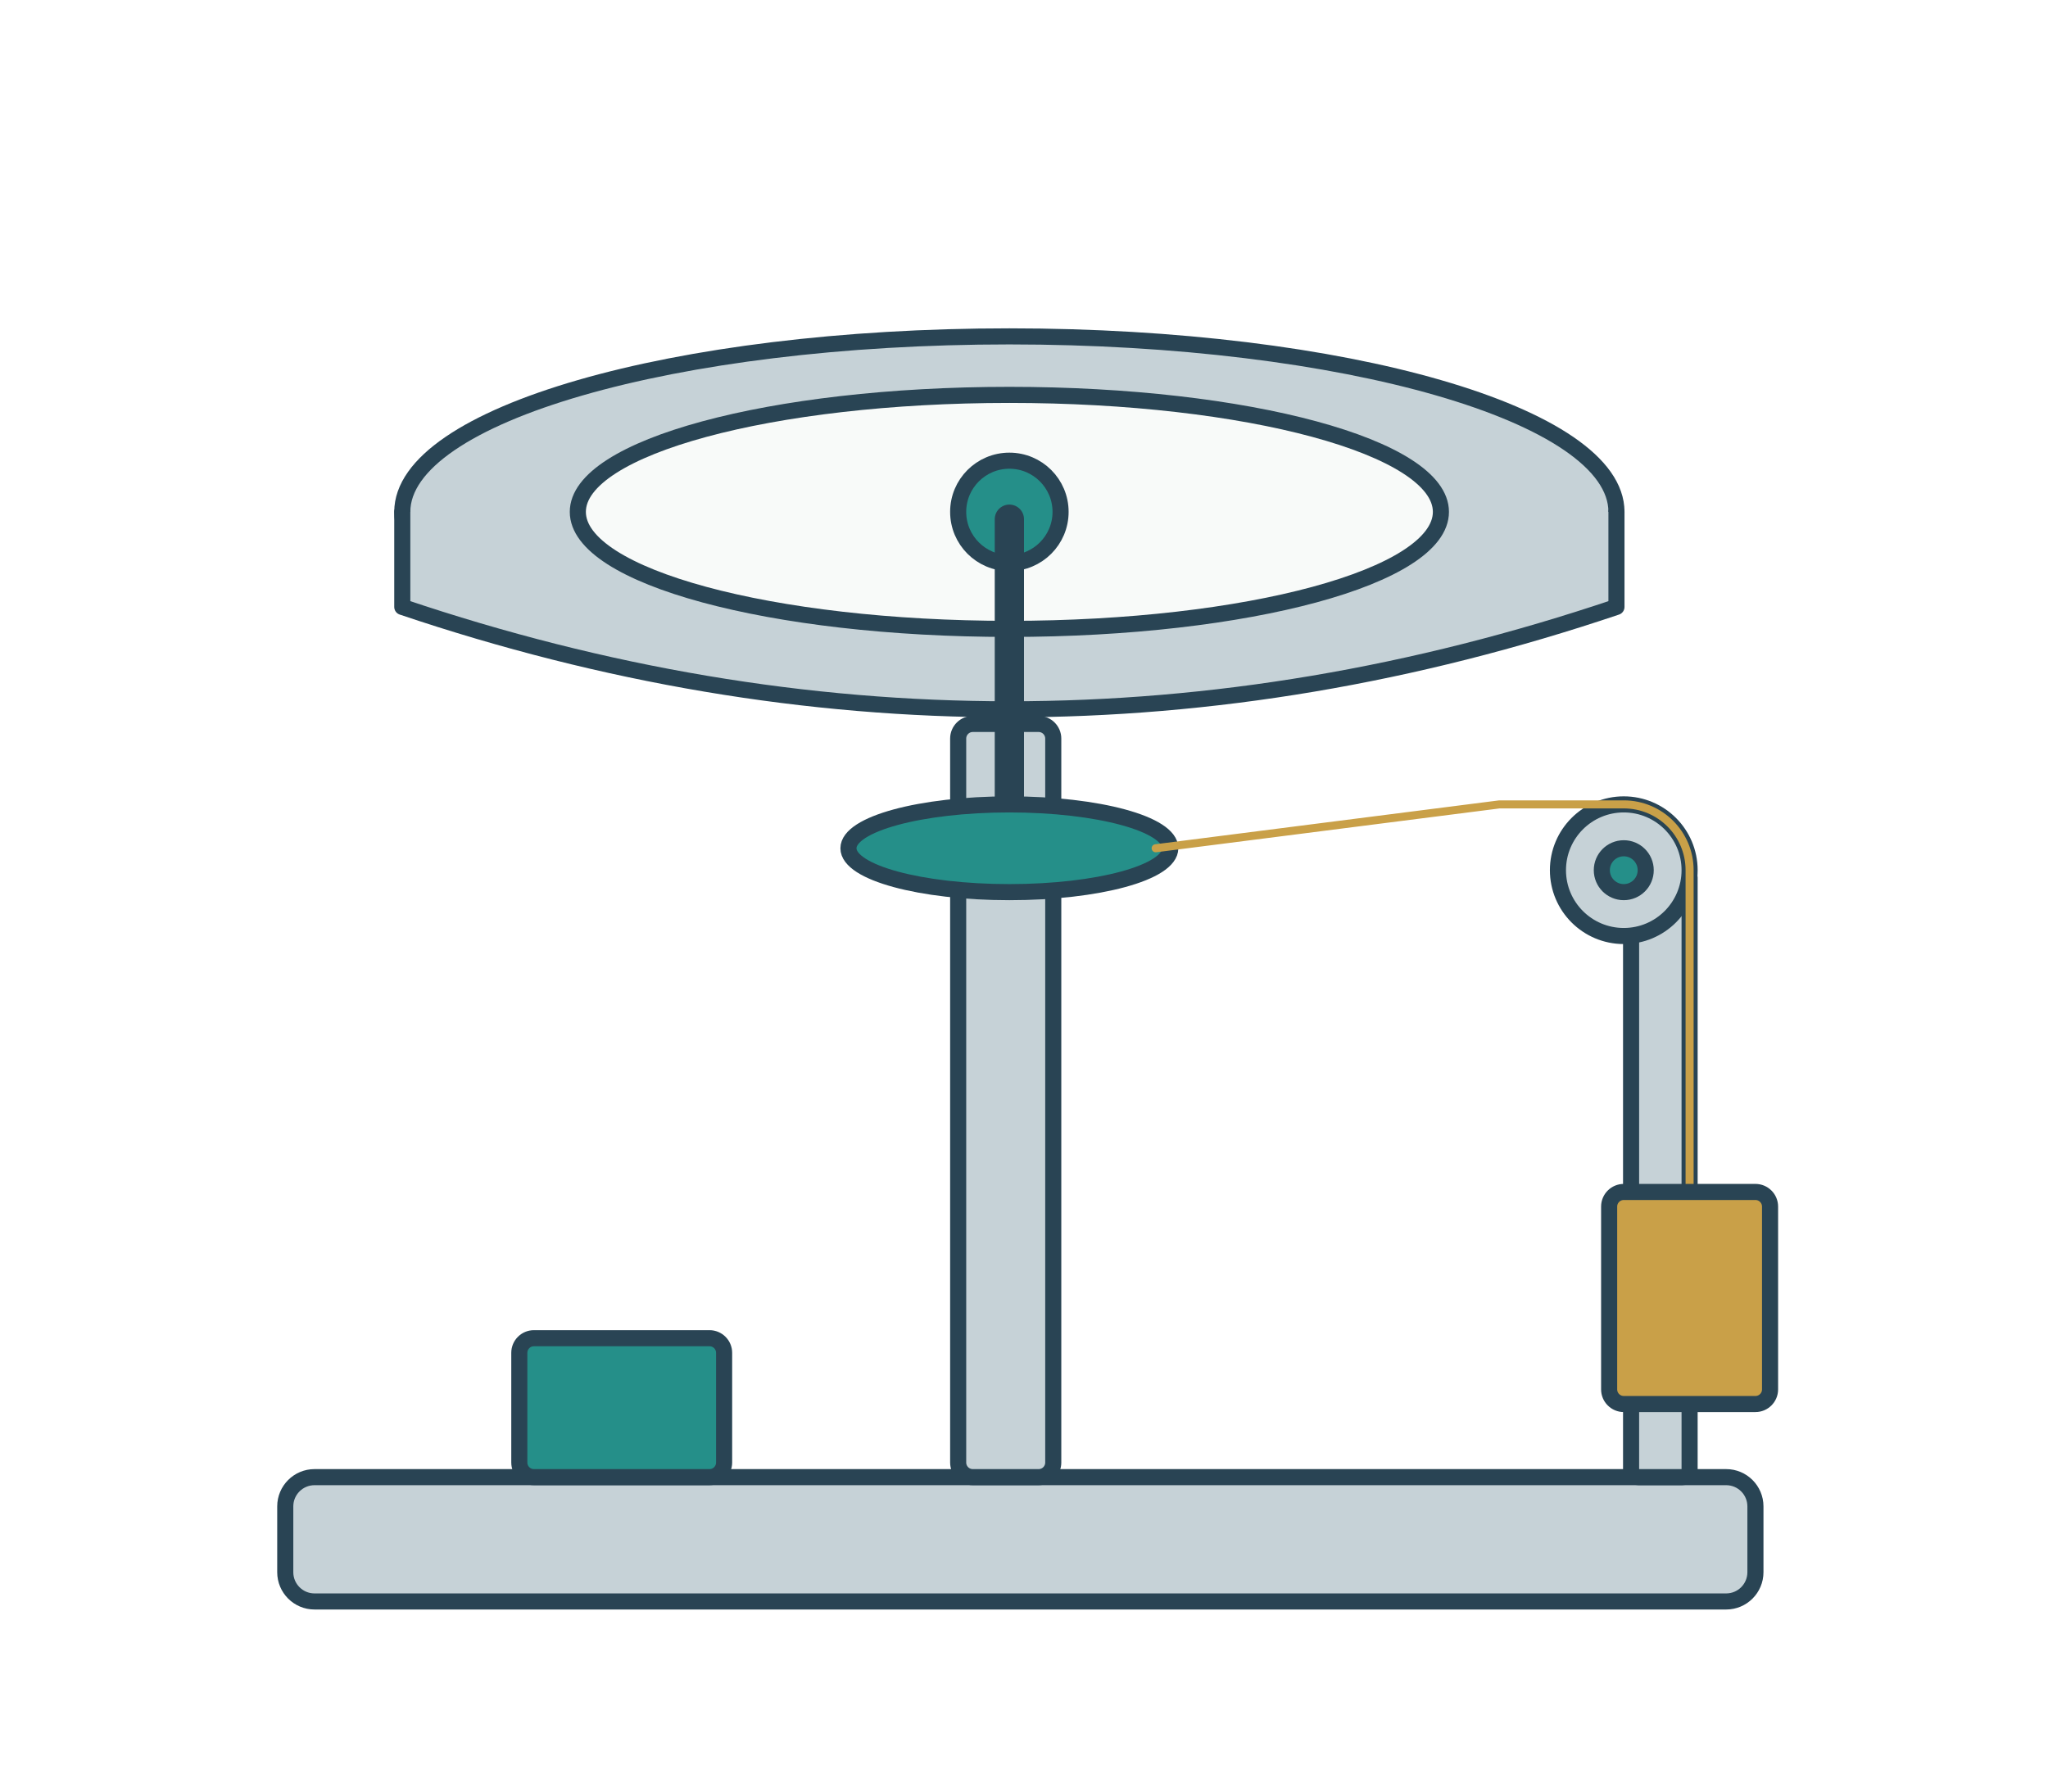
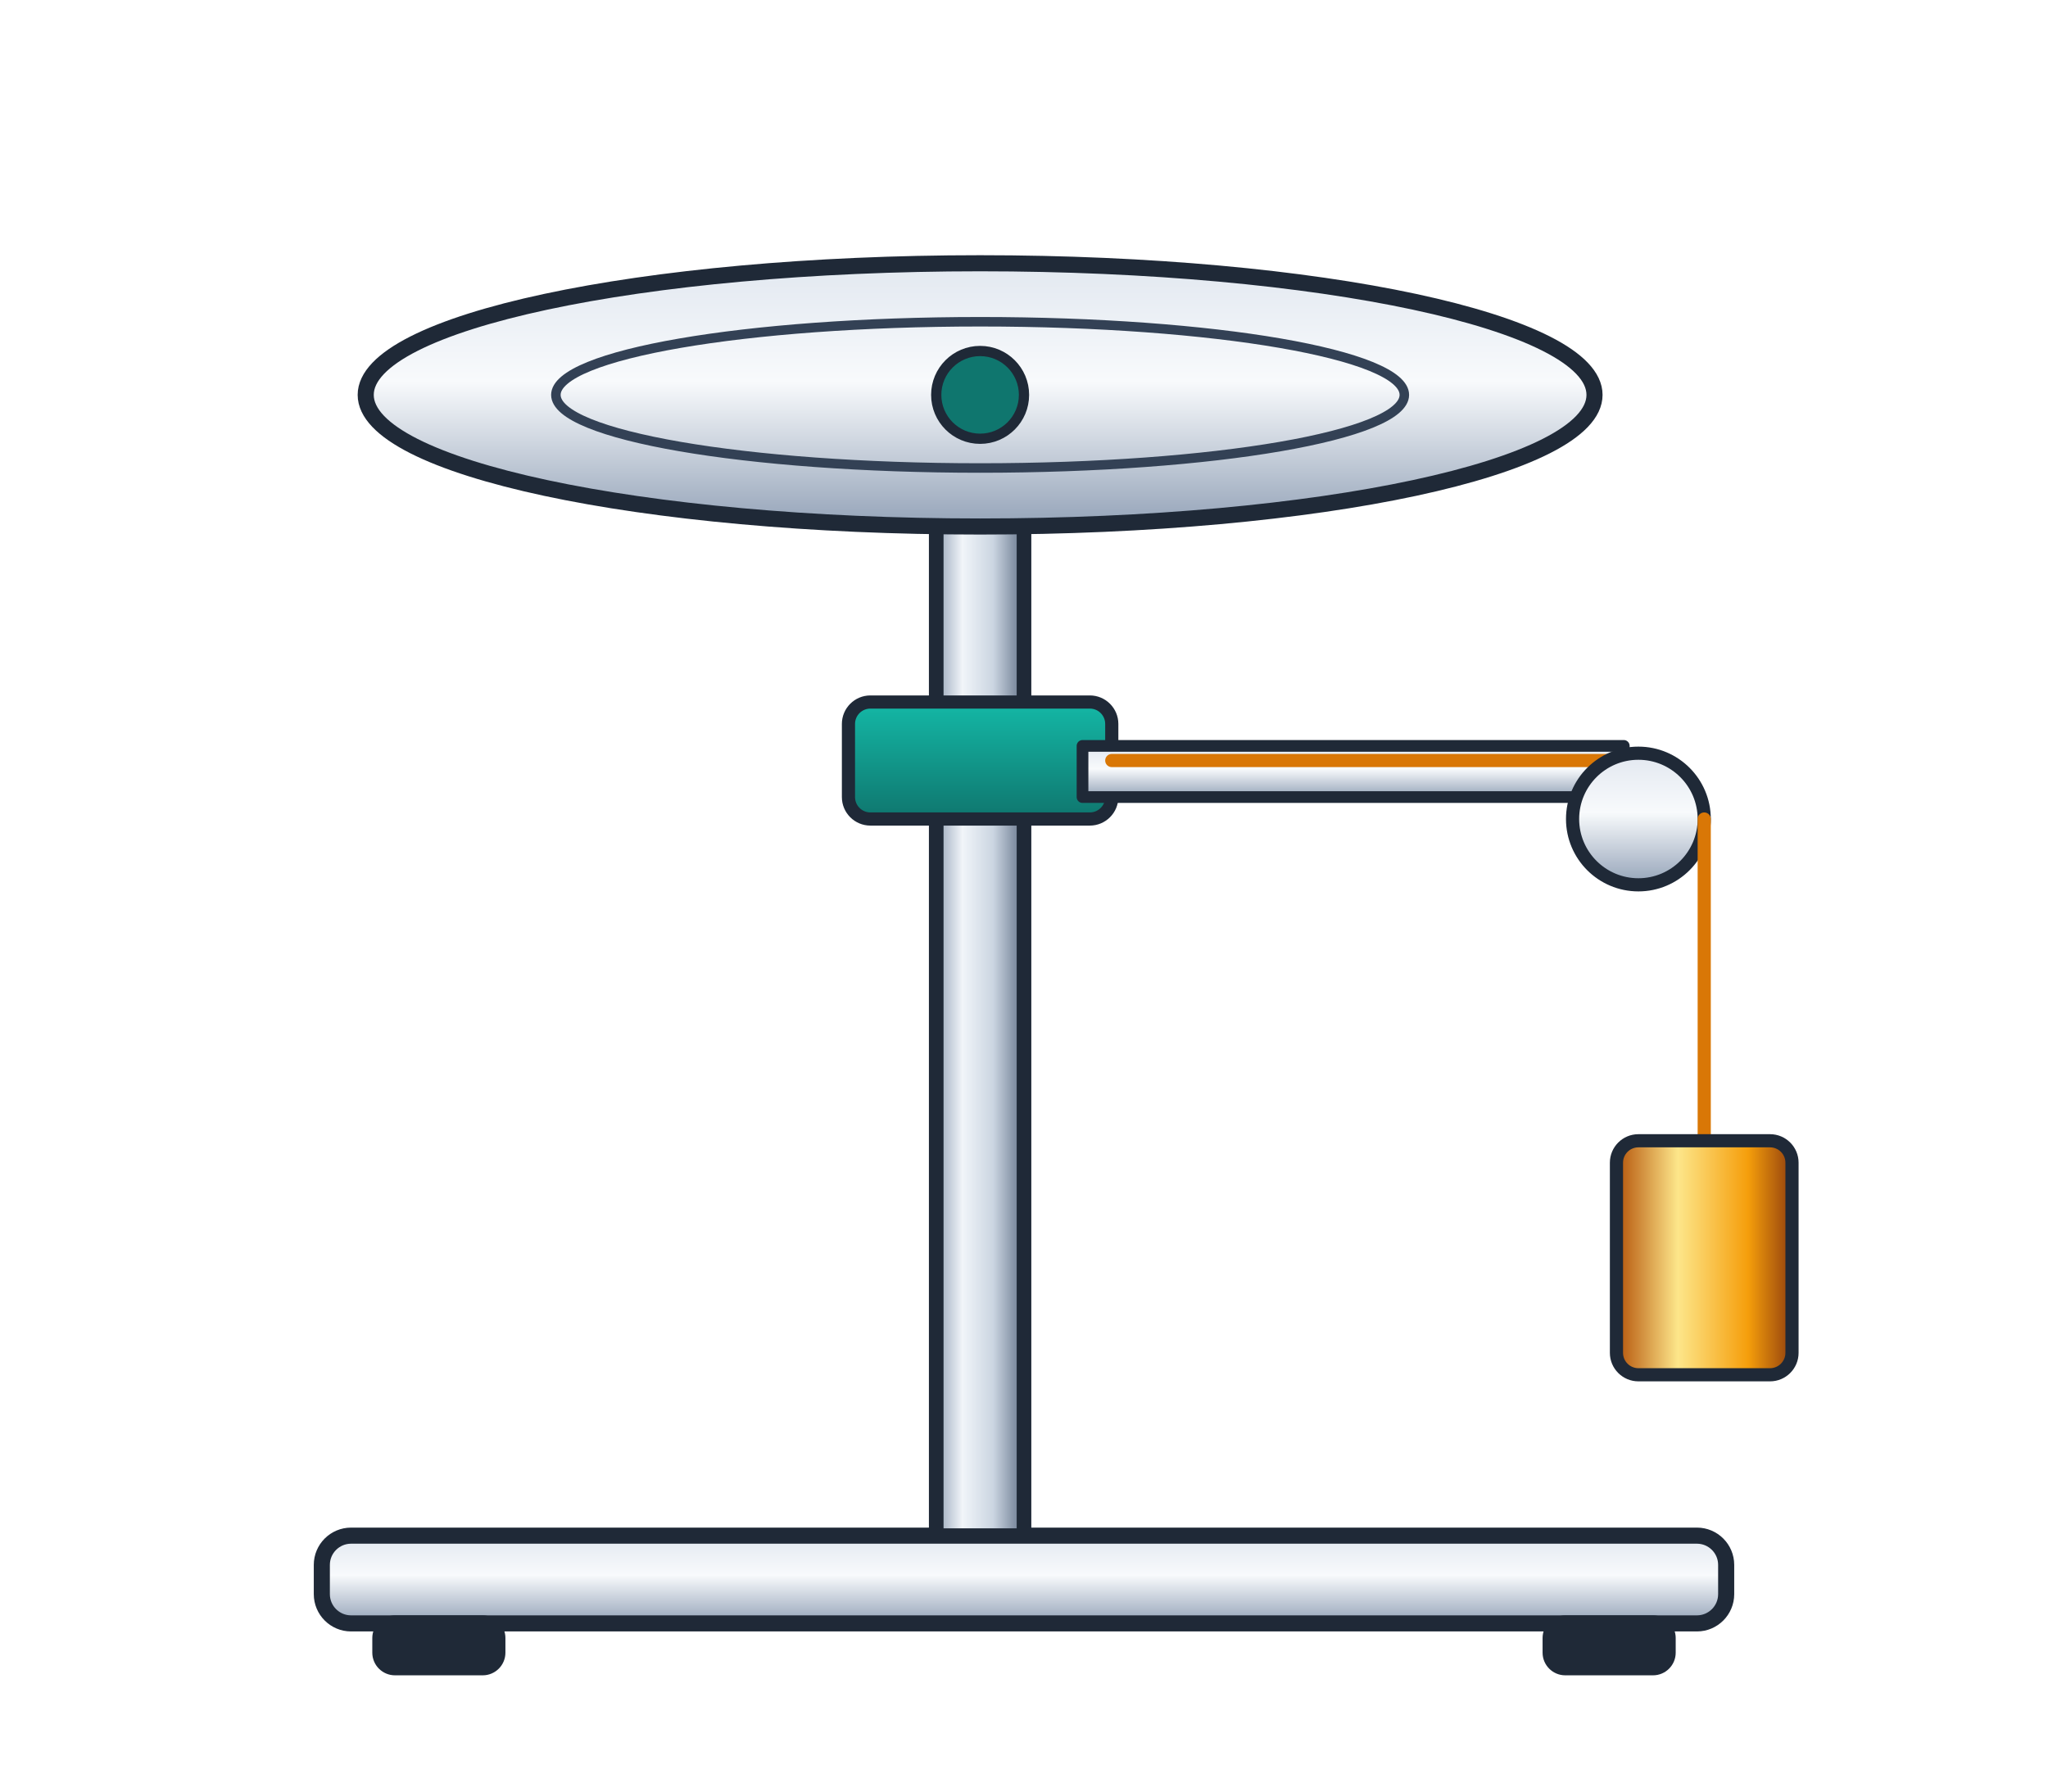
<svg xmlns="http://www.w3.org/2000/svg" width="280" height="245" viewBox="0 0 280 245">
-   <g stroke="#294454" stroke-width="2.2" stroke-linejoin="round" stroke-linecap="round">
-     <rect x="39" y="202" width="201" height="17" fill="#c6d2d7" rx="4" />
-     <rect x="131" y="99" width="13" height="103" fill="#c6d2d7" rx="2" />
-     <ellipse cx="138" cy="70" rx="83" ry="24" fill="#c6d2d7" />
-     <path d="M55 70 V83 Q138 111 221 83 V70" fill="#c6d2d7" />
-     <ellipse cx="138" cy="70" rx="59" ry="16" fill="#f8faf9" />
-     <ellipse cx="138" cy="70" rx="7" ry="7" fill="#258f89" />
-     <line x1="138" y1="71" x2="138" y2="116" stroke-width="4" />
-     <ellipse cx="138" cy="116" rx="22" ry="6" fill="#258f89" />
-     <rect x="223" y="119" width="8" height="83" fill="#c6d2d7" rx="1" />
-     <ellipse cx="222" cy="119" rx="9" ry="9" fill="#c6d2d7" />
-     <ellipse cx="222" cy="119" rx="3" ry="3" fill="#258f89" />
-     <path d="M158 116 L205 110 H222 A9 9 0 0 1 231 119 V163" fill="none" stroke-width="1.1" stroke="#c9a048" />
-     <rect x="220" y="163" width="22" height="29" fill="#c9a048" rx="2" />
-     <rect x="71" y="183" width="28" height="19" fill="#258f89" rx="2" />
+   <defs>
+     <linearGradient id="g-chassis" x1="0" y1="0" x2="0" y2="1">
+       <stop offset="0%" stop-color="#FFFFFF" />
+       <stop offset="55%" stop-color="#F8FAFC" />
+       <stop offset="100%" stop-color="#E2E8F0" />
+     </linearGradient>
+     <linearGradient id="g-chassis-h" x1="0" y1="0" x2="1" y2="0">
+       <stop offset="0%" stop-color="#E2E8F0" />
+       <stop offset="22%" stop-color="#F8FAFC" />
+       <stop offset="80%" stop-color="#F1F5F9" />
+       <stop offset="100%" stop-color="#CBD5E1" />
+     </linearGradient>
+     <linearGradient id="g-bezel" x1="0" y1="0" x2="0" y2="1">
+       <stop offset="0%" stop-color="#475569" />
+       <stop offset="100%" stop-color="#1E293B" />
+     </linearGradient>
+     <linearGradient id="g-metal" x1="0" y1="0" x2="1" y2="0">
+       <stop offset="0%" stop-color="#94A3B8" />
+       <stop offset="30%" stop-color="#F1F5F9" />
+       <stop offset="65%" stop-color="#CBD5E1" />
+       <stop offset="100%" stop-color="#64748B" />
+     </linearGradient>
+     <linearGradient id="g-metal-v" x1="0" y1="0" x2="0" y2="1">
+       <stop offset="0%" stop-color="#E2E8F0" />
+       <stop offset="45%" stop-color="#F8FAFC" />
+       <stop offset="100%" stop-color="#94A3B8" />
+     </linearGradient>
+     <linearGradient id="g-teal" x1="0" y1="0" x2="0" y2="1">
+       <stop offset="0%" stop-color="#14B8A6" />
+       <stop offset="100%" stop-color="#0F766E" />
+     </linearGradient>
+     <linearGradient id="g-glass" x1="0" y1="0" x2="1" y2="0">
+       <stop offset="0%" stop-color="#E6F2F7" stop-opacity="0.82" />
+       <stop offset="28%" stop-color="#F8FCFE" stop-opacity="0.65" />
+       <stop offset="75%" stop-color="#E6F2F7" stop-opacity="0.58" />
+       <stop offset="100%" stop-color="#CBE4EE" stop-opacity="0.80" />
+     </linearGradient>
+     <linearGradient id="g-liquid" x1="0" y1="0" x2="0" y2="1">
+       <stop offset="0%" stop-color="#99F6E4" stop-opacity="0.55" />
+       <stop offset="100%" stop-color="#14B8A6" stop-opacity="0.38" />
+     </linearGradient>
+     <linearGradient id="g-screen" x1="0" y1="0" x2="0" y2="1">
+       <stop offset="0%" stop-color="#0F172A" />
+       <stop offset="100%" stop-color="#1E293B" />
+     </linearGradient>
+     <linearGradient id="g-brass" x1="0" y1="0" x2="1" y2="0">
+       <stop offset="0%" stop-color="#B45309" />
+       <stop offset="35%" stop-color="#FDE68A" />
+       <stop offset="75%" stop-color="#F59E0B" />
+       <stop offset="100%" stop-color="#92400E" />
+     </linearGradient>
+     <linearGradient id="g-copper" x1="0" y1="0" x2="1" y2="0">
+       <stop offset="0%" stop-color="#9A3412" />
+       <stop offset="35%" stop-color="#FDBA74" />
+       <stop offset="70%" stop-color="#EA580C" />
+       <stop offset="100%" stop-color="#7C2D12" />
+     </linearGradient>
+     <linearGradient id="g-rubber" x1="0" y1="0" x2="1" y2="1">
+       <stop offset="0%" stop-color="#14B8A6" />
+       <stop offset="100%" stop-color="#115E59" />
+     </linearGradient>
+   </defs>
+   <g stroke="#1F2937" stroke-width="2.2" stroke-linecap="round" stroke-linejoin="round" fill="none">
+     <rect x="44" y="210" width="192" height="12" rx="4" fill="url(#g-metal-v)" stroke="#1F2937" stroke-width="2.2" />
+     <rect x="52" y="222" width="16" height="6" rx="2" fill="#1F2937" />
+     <rect x="212" y="222" width="16" height="6" rx="2" fill="#1F2937" />
+     <rect x="128" y="64" width="12" height="146" fill="url(#g-metal)" stroke="#1F2937" stroke-width="2.0" />
+     <rect x="116" y="96" width="36" height="16" rx="3" fill="url(#g-teal)" stroke="#1F2937" stroke-width="1.8" />
+     <rect x="148" y="102" width="74" height="7" fill="url(#g-metal-v)" stroke="#1F2937" stroke-width="1.6" />
+     <ellipse cx="134" cy="54" rx="84" ry="18" fill="url(#g-metal-v)" stroke="#1F2937" stroke-width="2.2" />
+     <ellipse cx="134" cy="54" rx="58" ry="10" fill="none" stroke="#334155" stroke-width="1.3" />
+     <circle cx="134" cy="54" r="6" fill="#0F766E" stroke="#1F2937" stroke-width="1.4" />
+     <line x1="152" y1="104" x2="224" y2="104" stroke="#D97706" stroke-width="1.8" />
+     <circle cx="224" cy="112" r="9" fill="url(#g-metal-v)" stroke="#1F2937" stroke-width="1.8" />
+     <line x1="233" y1="112" x2="233" y2="156" stroke="#D97706" stroke-width="1.8" />
+     <rect x="221" y="156" width="24" height="32" rx="3" fill="url(#g-brass)" stroke="#1F2937" stroke-width="1.8" />
  </g>
</svg>
